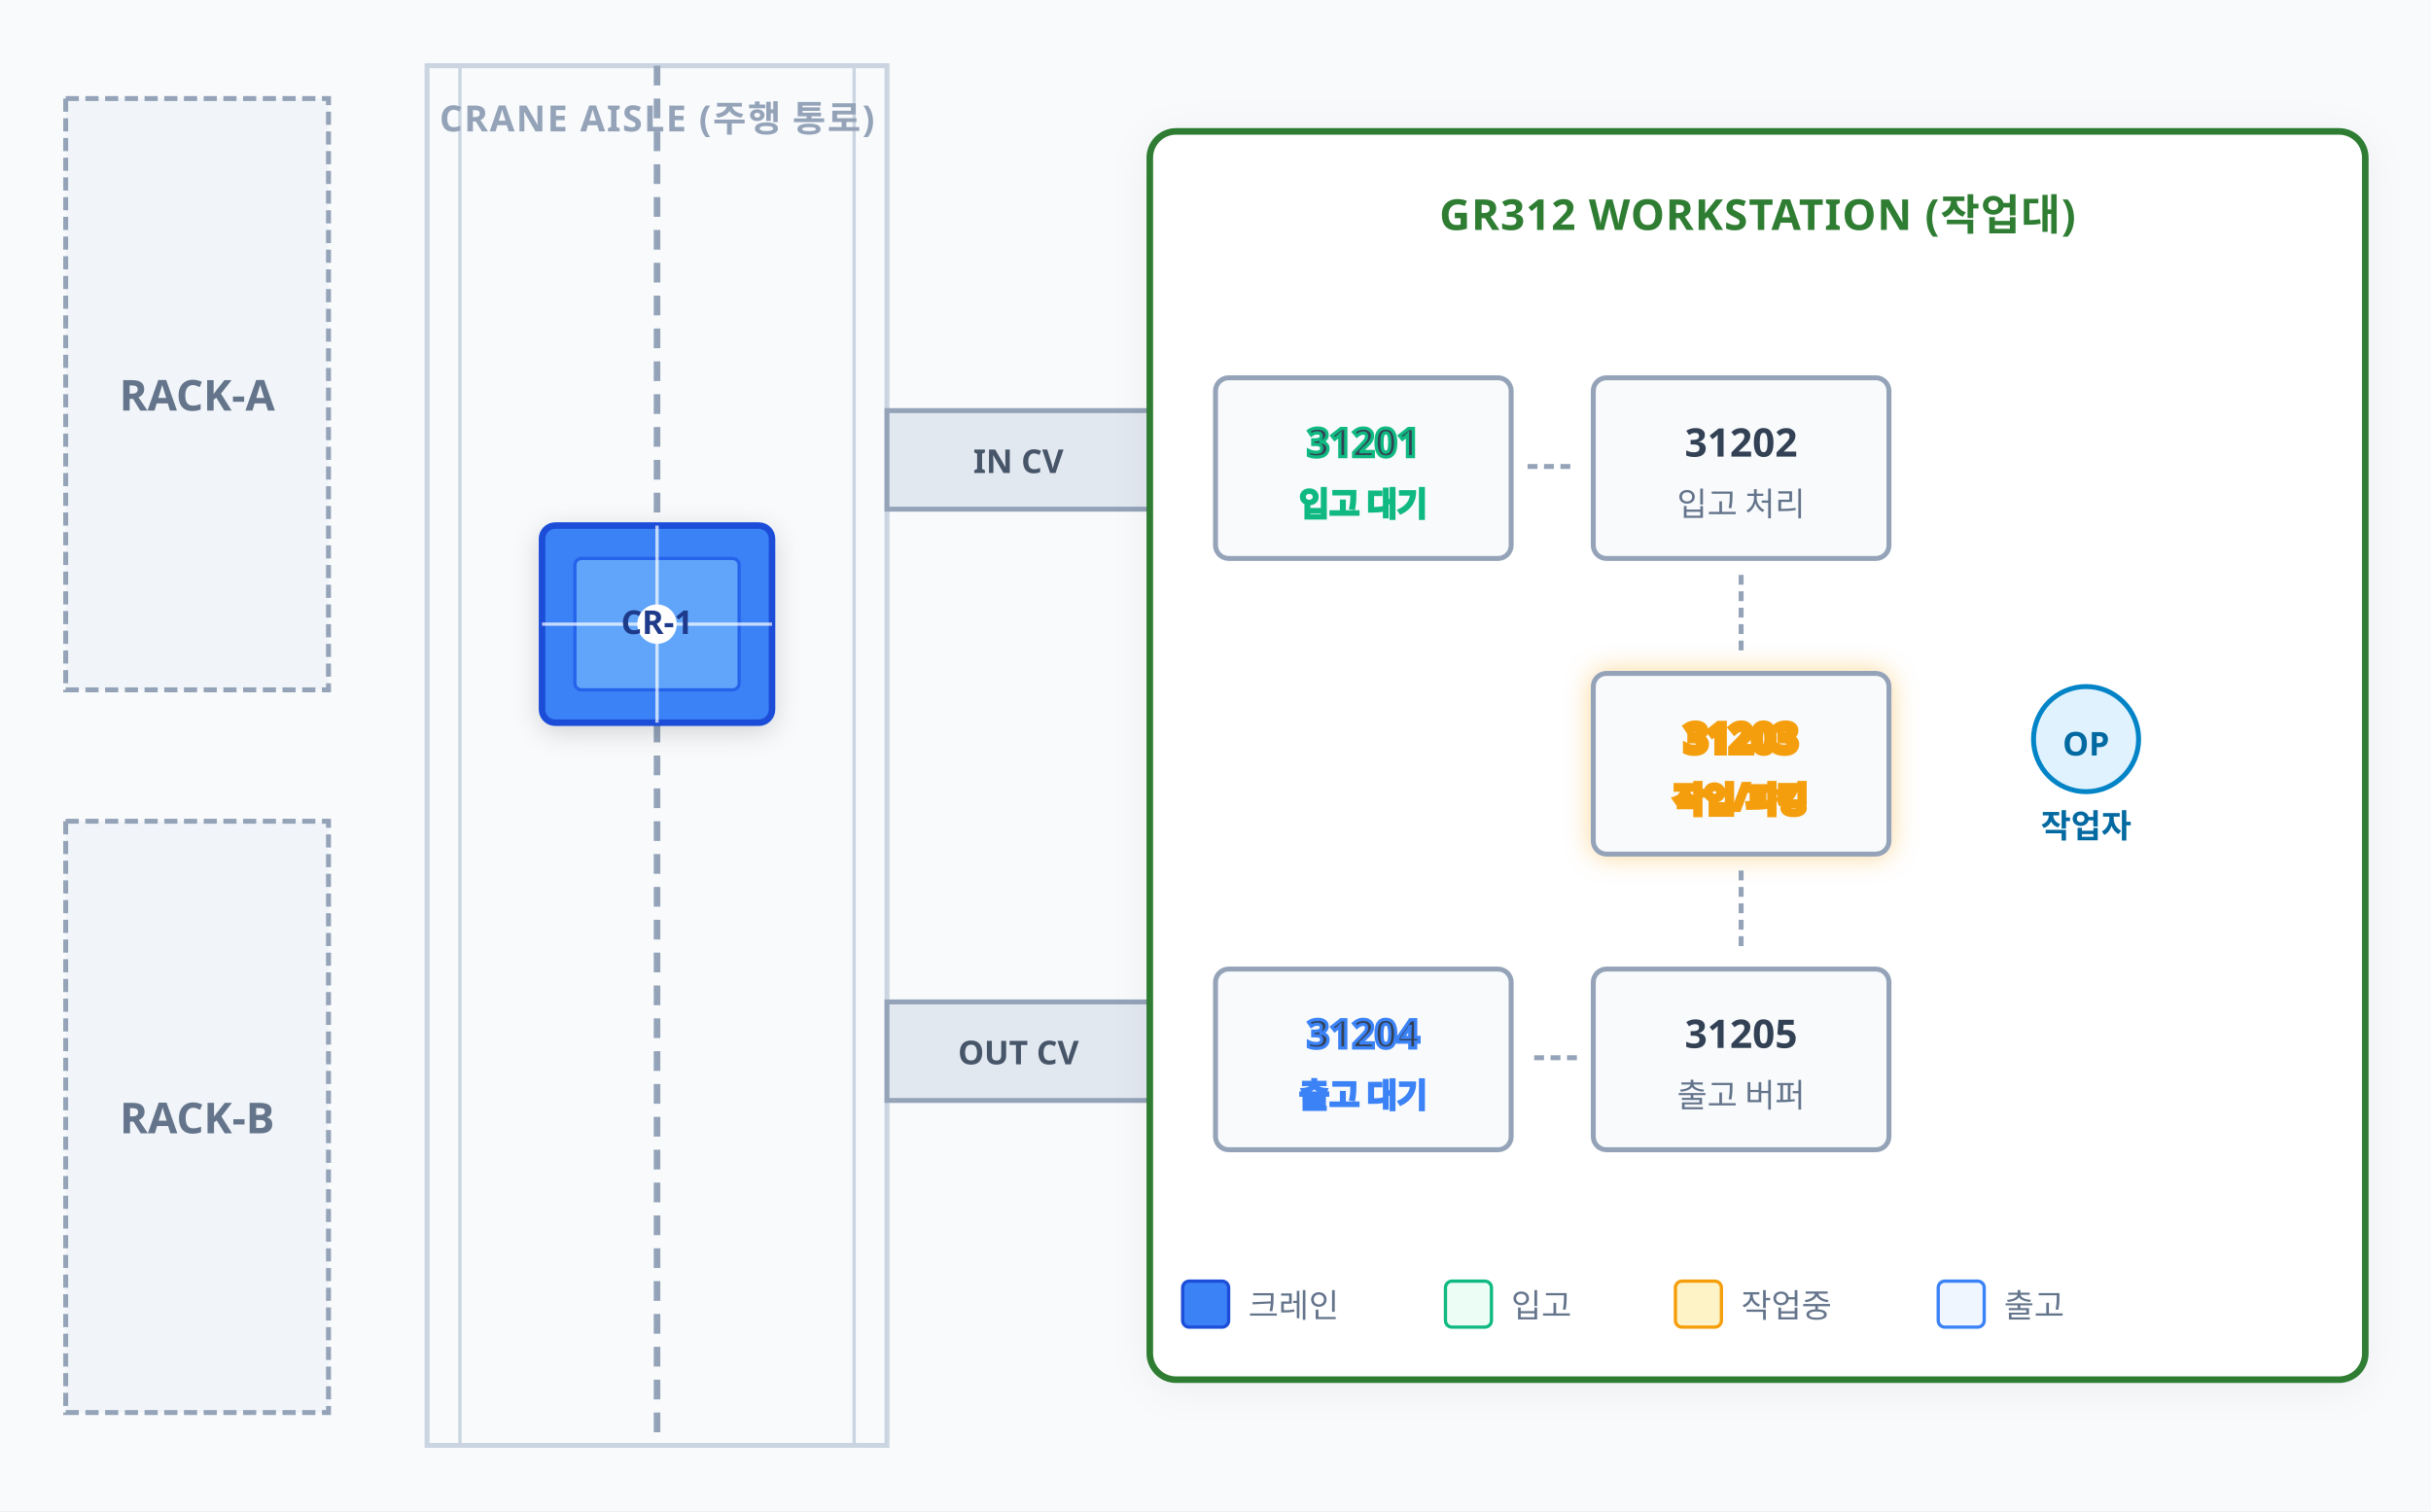
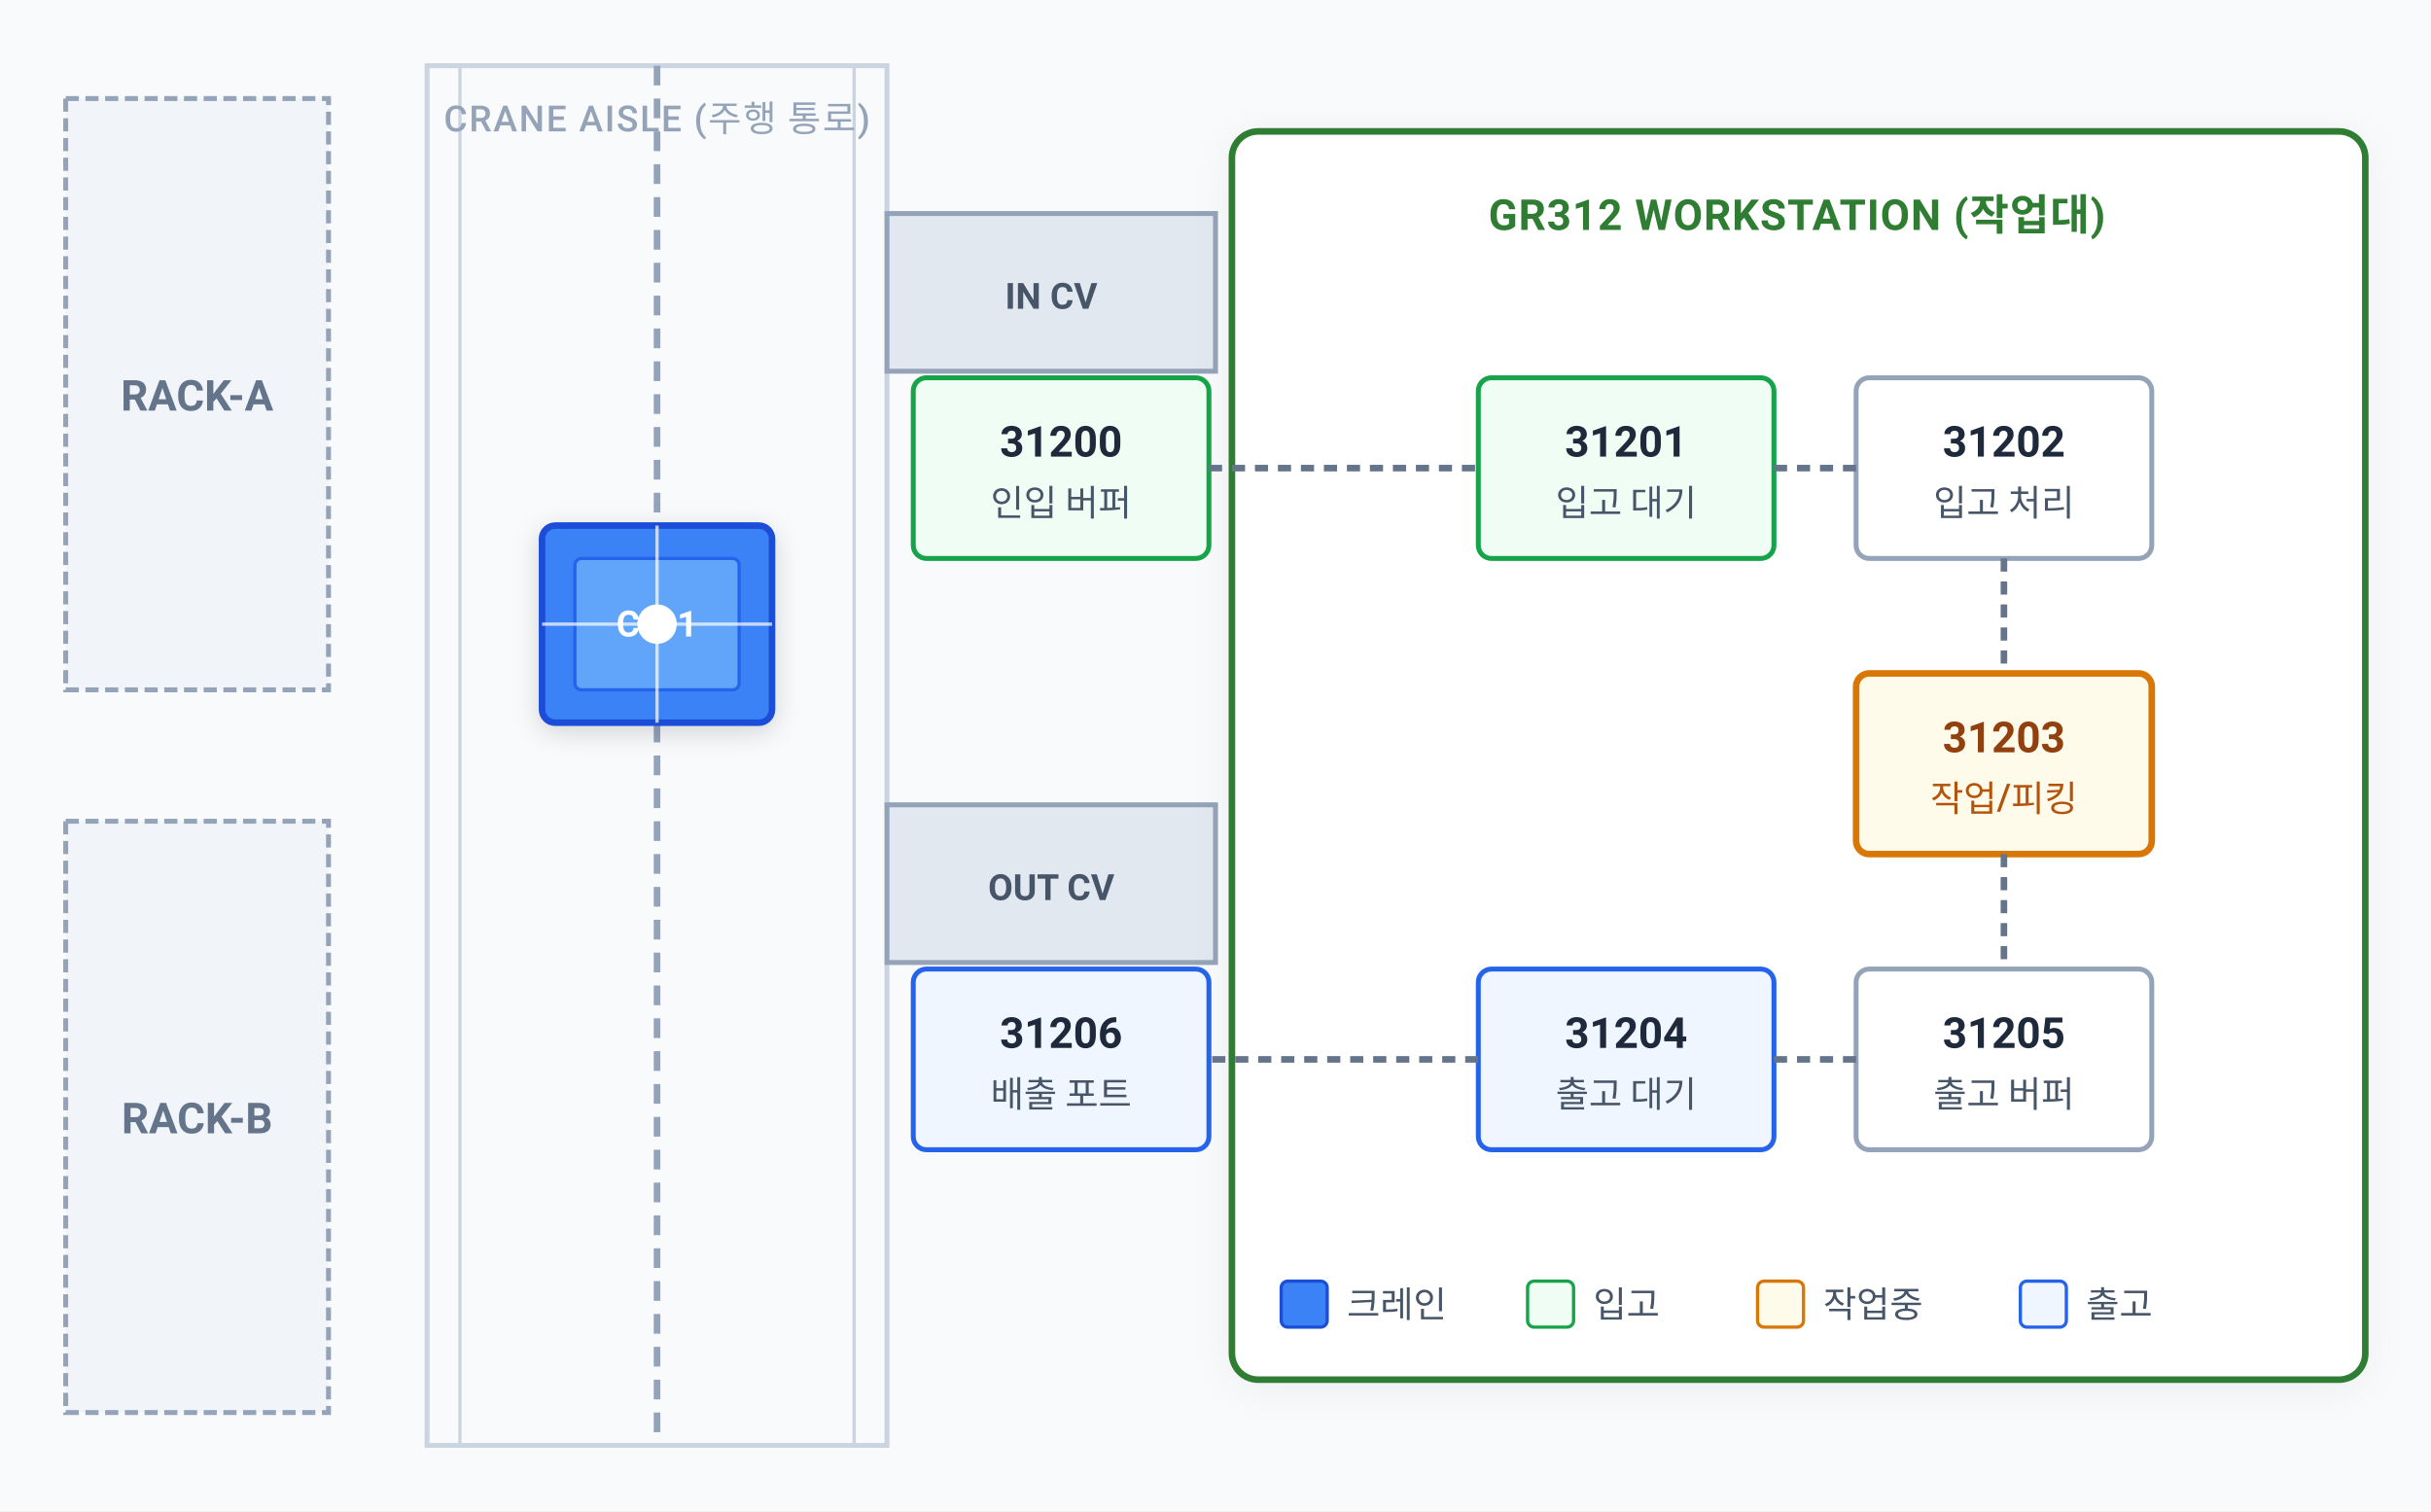
<svg xmlns="http://www.w3.org/2000/svg" viewBox="0 0 740 460" width="100%" height="100%">
  <defs>
    <style>
      .svg-bg { fill: #f8fafc; }
      .grid-line { stroke: #e2e8f0; stroke-width: 0.5; }
      .rack-boundary { fill: #f1f5f9; stroke: #94a3b8; stroke-width: 1.5; stroke-dasharray: 4, 2; }
-       .rack-text { font-size: 13px; font-weight: 700; fill: #64748b; font-family: sans-serif; }
+       .rack-text { font-size: 13px; font-weight: 600; fill: #64748b; font-family: -apple-system, BlinkMacSystemFont, "Segoe UI", Roboto, sans-serif; }
      .aisle-boundary { fill: #f8fafc; stroke: #cbd5e1; stroke-width: 1.5; }
      .rail-center-line { stroke: #94a3b8; stroke-width: 2; stroke-dasharray: 6, 4; }
      .rail-side-line { stroke: #cbd5e1; stroke-width: 1; }
-       .aisle-label { font-size: 11px; font-weight: 600; fill: #94a3b8; letter-spacing: 0.5px; font-family: sans-serif; }
+       .aisle-label { font-size: 11px; font-weight: 500; fill: #94a3b8; letter-spacing: 0.5px; font-family: -apple-system, BlinkMacSystemFont, "Segoe UI", Roboto, sans-serif; }
+       
+       /* 크레인 */
      .crane-unit {
        transition: transform 1.2s cubic-bezier(0.25, 0.1, 0.25, 1.0);
        will-change: transform;
      }
      .crane-body { fill: #3b82f6; stroke: #1d4ed8; stroke-width: 2; filter: drop-shadow(0 2px 4px rgba(0, 0, 0, 0.15)); }
      .crane-inner { fill: #60a5fa; stroke: #2563eb; stroke-width: 1; }
      .crane-cross { stroke: #ffffff; stroke-width: 1; opacity: 0.7; }
      .crane-center-dot { fill: #ffffff; }
-       .crane-label { font-size: 10px; font-weight: 800; fill: #1e3a8a; font-family: sans-serif; }
+       .crane-label { font-size: 11px; font-weight: 700; fill: #ffffff; font-family: -apple-system, BlinkMacSystemFont, "Segoe UI", Roboto, sans-serif; dominant-baseline: central; }
+       
+       /* 컨베이어 */
      .conveyor-lane { fill: #e2e8f0; stroke: #94a3b8; stroke-width: 1.5; }
-       .conveyor-label { font-size: 10px; font-weight: 700; fill: #475569; font-family: sans-serif; }
+       .conveyor-label { font-size: 11px; font-weight: 600; fill: #475569; font-family: -apple-system, BlinkMacSystemFont, "Segoe UI", Roboto, sans-serif; }
      .ws-boundary { fill: #ffffff; stroke: #2e7d32; stroke-width: 2; filter: drop-shadow(0 2px 6px rgba(0, 0, 0, 0.05)); }
-       .ws-title { font-size: 13px; font-weight: 700; fill: #2e7d32; letter-spacing: 0.3px; font-family: sans-serif; }
-       .tray-rect { fill: #f8fafc; stroke: #94a3b8; stroke-width: 1.5; transition: all 0.2s ease; }
-       .tray-inbound { fill: #ecfdf5; stroke: #10b981; }
-       .tray-outbound { fill: #eff6ff; stroke: #3b82f6; }
-       .tray-active { fill: #fef3c7; stroke: #f59e0b; stroke-width: 2; filter: drop-shadow(0 0 4px rgba(245, 158, 11, 0.4)); }
-       .tray-title { font-size: 12px; font-weight: 700; fill: #334155; font-family: sans-serif; pointer-events: none; }
-       .tray-sub { font-size: 10px; font-weight: 500; fill: #64748b; font-family: sans-serif; pointer-events: none; }
+       .ws-title { font-size: 13px; font-weight: 700; fill: #2e7d32; letter-spacing: 0.3px; font-family: -apple-system, BlinkMacSystemFont, "Segoe UI", Roboto, sans-serif; }
+       
+       /* 포지션 노드 */
+       .tray-rect { fill: #ffffff; stroke: #94a3b8; stroke-width: 1.5; transition: all 0.2s ease; }
+       .tray-inbound .tray-rect { fill: #f0fdf4; stroke: #16a34a; }
+       .tray-outbound .tray-rect { fill: #eff6ff; stroke: #2563eb; }
+       .tray-active .tray-rect { fill: #fffbeb; stroke: #d97706; stroke-width: 2; }
+       
+       /* 노드 라벨 텍스트 */
+       .tray-title { font-size: 13px; font-weight: 700; fill: #1e293b; font-family: -apple-system, BlinkMacSystemFont, "Segoe UI", Roboto, sans-serif; pointer-events: none; }
+       .tray-sub { font-size: 11px; font-weight: 500; fill: #475569; font-family: -apple-system, BlinkMacSystemFont, "Segoe UI", Roboto, sans-serif; pointer-events: none; }
      .active-title { fill: #92400e; }
      .active-sub { fill: #b45309; }
+       
      .clickable { cursor: pointer; }
-       .clickable:hover .tray-rect { filter: brightness(0.92); stroke-width: 2; }
-       .clickable:hover.tray-active .tray-rect { filter: drop-shadow(0 0 8px rgba(245, 158, 11, 0.7)); }
-       .operator-icon-bg { fill: #e0f2fe; stroke: #0284c7; stroke-width: 1.5; }
-       .operator-icon { font-size: 10px; font-weight: 800; fill: #0369a1; font-family: sans-serif; }
-       .operator-text { font-size: 10px; font-weight: 600; fill: #0369a1; font-family: sans-serif; }
-       .flow-arrow { stroke: #94a3b8; stroke-width: 1.5; stroke-dasharray: 3, 2; fill: none; }
+       .clickable:hover .tray-rect { stroke-width: 2; stroke: #1e40af; }
+       
+       /* 흐름 연결 패스 (상단 레이어로 돋보이게 보정) */
+       .flow-arrow { stroke: #64748b; stroke-width: 2; stroke-dasharray: 4, 3; fill: none; }
+       
+       /* 범례 */
      .legend-crane { fill: #3b82f6; stroke: #1d4ed8; }
-       .legend-inbound { fill: #ecfdf5; stroke: #10b981; }
-       .legend-active { fill: #fef3c7; stroke: #f59e0b; }
-       .legend-outbound { fill: #eff6ff; stroke: #3b82f6; }
-       .legend-text { font-size: 10px; font-weight: 500; fill: #64748b; font-family: sans-serif; }
-     /* 실시간 트레이(Tray/Carrier) 렌더링 스타일 */
-     .tray-unit {
-       transition: transform 0.8s cubic-bezier(0.25, 0.1, 0.25, 1.0);
-       will-change: transform;
-       cursor: pointer;
-     }
-     .tray-base {
-       fill: #1976D2;
-       stroke: #0D47A1;
-       stroke-width: 1.5;
-       rx: 6;
-       ry: 6;
-       filter: drop-shadow(0 2px 5px rgba(0, 0, 0, 0.25));
-     }
-     .tray-inner {
-       fill: #2196F3;
-       rx: 3;
-       ry: 3;
-     }
-     .tray-label {
-       font-family: -apple-system, BlinkMacSystemFont, "Segoe UI", Roboto, sans-serif;
-       font-size: 11px;
-       font-weight: 700;
-       fill: #FFFFFF;
-       text-anchor: middle;
-       dominant-baseline: central;
-       pointer-events: none;
-     }
-   </style>
+       .legend-inbound { fill: #f0fdf4; stroke: #16a34a; }
+       .legend-active { fill: #fffbeb; stroke: #d97706; }
+       .legend-outbound { fill: #eff6ff; stroke: #2563eb; }
+       .legend-text { font-size: 11px; font-weight: 500; fill: #475569; font-family: -apple-system, BlinkMacSystemFont, "Segoe UI", Roboto, sans-serif; }
+       
+       /* 실시간 트레이 */
+       .tray-unit {
+         transition: transform 0.8s cubic-bezier(0.25, 0.1, 0.25, 1.0);
+         will-change: transform;
+         cursor: pointer;
+       }
+       .tray-base {
+         fill: #1976D2;
+         stroke: #0D47A1;
+         stroke-width: 1.5;
+         rx: 6; ry: 6;
+         filter: drop-shadow(0 2px 5px rgba(0,0,0,0.25));
+       }
+       .tray-inner { fill: #2196F3; rx: 3; ry: 3; }
+       .tray-label {
+         font-family: -apple-system, BlinkMacSystemFont, "Segoe UI", Roboto, sans-serif;
+         font-size: 11px;
+         font-weight: 700;
+         fill: #FFFFFF;
+         text-anchor: middle;
+         dominant-baseline: central;
+         pointer-events: none;
+       }
+     </style>
    <pattern id="gridPattern" width="20" height="20" patternUnits="userSpaceOnUse">
      <path d="M 20 0 L 0 0 0 20" fill="none" class="grid-line" />
    </pattern>
  </defs>
  <rect width="100%" height="100%" fill="url(#gridPattern)" class="svg-bg" />
  <g class="rack-group">
    <rect x="20" y="30" width="80" height="180" class="rack-boundary" />
    <text x="60" y="125" class="rack-text" text-anchor="middle">RACK-A</text>
    <rect x="20" y="250" width="80" height="180" class="rack-boundary" />
    <text x="60" y="345" class="rack-text" text-anchor="middle">RACK-B</text>
  </g>
  <g class="crane-aisle-group">
    <rect x="130" y="20" width="140" height="420" class="aisle-boundary" />
    <line x1="200" y1="20" x2="200" y2="440" class="rail-center-line" />
    <line x1="140" y1="20" x2="140" y2="440" class="rail-side-line" />
    <line x1="260" y1="20" x2="260" y2="440" class="rail-side-line" />
-     <text x="200" y="40" class="aisle-label" text-anchor="middle">
-       CRANE AISLE (주행 통로)
-     </text>
+     <text x="200" y="40" class="aisle-label" text-anchor="middle">CRANE AISLE (주행 통로)</text>
    <g id="crane-unit" class="crane-unit" transform="translate(200, 190)">
      <rect x="-35" y="-30" width="70" height="60" rx="4" class="crane-body" />
      <rect x="-25" y="-20" width="50" height="40" rx="2" class="crane-inner" />
      <line x1="0" y1="-30" x2="0" y2="30" class="crane-cross" />
      <line x1="-35" y1="0" x2="35" y2="0" class="crane-cross" />
      <circle cx="0" cy="0" r="6" class="crane-center-dot" />
-       <text x="0" y="3" class="crane-label" text-anchor="middle">CR-1</text>
+       <text x="0" y="0" class="crane-label" text-anchor="middle">CR-1</text>
    </g>
  </g>
-   <g class="conveyor-connection">
-     <rect x="270" y="125" width="80" height="30" class="conveyor-lane" />
-     <text x="310" y="144" class="conveyor-label" text-anchor="middle">IN CV</text>
-     <rect x="270" y="305" width="80" height="30" class="conveyor-lane" />
-     <text x="310" y="324" class="conveyor-label" text-anchor="middle">OUT CV</text>
+   <g class="conveyor-connection-in">
+     <rect x="270" y="65" width="100" height="48" class="conveyor-lane" />
+     <text x="320" y="94" class="conveyor-label" text-anchor="middle">IN CV</text>
+   </g>
+   <g class="conveyor-connection-out">
+     <rect x="270" y="245" width="100" height="48" class="conveyor-lane" />
+     <text x="320" y="274" class="conveyor-label" text-anchor="middle">OUT CV</text>
  </g>
  <g class="workstation-group">
-     <rect x="350" y="40" width="370" height="380" rx="8" class="ws-boundary" />
-     <text x="535" y="70" class="ws-title" text-anchor="middle">
-       GR312 WORKSTATION (작업대)
-     </text>
-     <g id="pos-31201" class="tray-position tray-inbound clickable" transform="translate(370, 115)">
+     <rect x="375" y="40" width="345" height="380" rx="8" class="ws-boundary" />
+     <text x="547" y="70" class="ws-title" text-anchor="middle">GR312 WORKSTATION (작업대)</text>
+   </g>
+   <g class="position-nodes">
+     <g id="pos-31200" class="tray-position tray-inbound clickable" transform="translate(278, 115)">
+       <rect width="90" height="55" rx="4" class="tray-rect" />
+       <text x="45" y="24" class="tray-title" text-anchor="middle">31200</text>
+       <text x="45" y="42" class="tray-sub" text-anchor="middle">인입 버퍼</text>
+     </g>
+     <g id="pos-31201" class="tray-position tray-inbound clickable" transform="translate(450, 115)">
      <rect width="90" height="55" rx="4" class="tray-rect" />
      <text x="45" y="24" class="tray-title" text-anchor="middle">31201</text>
      <text x="45" y="42" class="tray-sub" text-anchor="middle">입고 대기</text>
    </g>
-     <g id="pos-31202" class="tray-position clickable" transform="translate(485, 115)">
+     <g id="pos-31202" class="tray-position clickable" transform="translate(565, 115)">
      <rect width="90" height="55" rx="4" class="tray-rect" />
      <text x="45" y="24" class="tray-title" text-anchor="middle">31202</text>
      <text x="45" y="42" class="tray-sub" text-anchor="middle">입고 처리</text>
    </g>
-     <g id="pos-31203" class="tray-position tray-active clickable" transform="translate(485, 205)">
+     <g id="pos-31203" class="tray-position tray-active clickable" transform="translate(565, 205)">
      <rect width="90" height="55" rx="4" class="tray-rect" />
      <text x="45" y="24" class="tray-title active-title" text-anchor="middle">31203</text>
      <text x="45" y="42" class="tray-sub active-sub" text-anchor="middle">작업/피킹</text>
    </g>
-     <g class="operator-area" transform="translate(600, 200)">
-       <circle cx="35" cy="25" r="16" class="operator-icon-bg" />
-       <text x="35" y="30" class="operator-icon" text-anchor="middle">OP</text>
-       <text x="35" y="55" class="operator-text" text-anchor="middle">작업자</text>
-     </g>
-     <g id="pos-31204" class="tray-position tray-outbound clickable" transform="translate(370, 295)">
+     <g id="pos-31204" class="tray-position tray-outbound clickable" transform="translate(450, 295)">
      <rect width="90" height="55" rx="4" class="tray-rect" />
      <text x="45" y="24" class="tray-title" text-anchor="middle">31204</text>
      <text x="45" y="42" class="tray-sub" text-anchor="middle">출고 대기</text>
    </g>
-     <g id="pos-31205" class="tray-position clickable" transform="translate(485, 295)">
+     <g id="pos-31205" class="tray-position clickable" transform="translate(565, 295)">
      <rect width="90" height="55" rx="4" class="tray-rect" />
      <text x="45" y="24" class="tray-title" text-anchor="middle">31205</text>
      <text x="45" y="42" class="tray-sub" text-anchor="middle">출고 버퍼</text>
    </g>
-     <path d="M 465 142 L 480 142" class="flow-arrow" />
-     <path d="M 530 175 L 530 200" class="flow-arrow" />
-     <path d="M 530 265 L 530 290" class="flow-arrow" />
-     <path d="M 480 322 L 465 322" class="flow-arrow" />
+     <g id="pos-31206" class="tray-position tray-outbound clickable" transform="translate(278, 295)">
+       <rect width="90" height="55" rx="4" class="tray-rect" />
+       <text x="45" y="24" class="tray-title" text-anchor="middle">31206</text>
+       <text x="45" y="42" class="tray-sub" text-anchor="middle">배출 포트</text>
+     </g>
  </g>
-   <g class="legend-group" transform="translate(360, 390)">
+   <g class="flow-path-layer">
+     <path id="path-14" d="M 368 142.5 L 450 142.5" class="flow-arrow" />
+     <path d="M 540 142.5 L 565 142.5" class="flow-arrow" />
+     <path d="M 610 170 L 610 205" class="flow-arrow" />
+     <path d="M 610 260 L 610 295" class="flow-arrow" />
+     <path d="M 565 322.5 L 540 322.5" class="flow-arrow" />
+     <path id="path-15" d="M 450 322.5 L 368 322.5" class="flow-arrow" />
+   </g>
+   <g class="legend-group" transform="translate(390, 390)">
    <rect x="0" y="0" width="14" height="14" rx="2" class="legend-crane" />
    <text x="20" y="11" class="legend-text">크레인</text>
-     <rect x="80" y="0" width="14" height="14" rx="2" class="legend-inbound" />
-     <text x="100" y="11" class="legend-text">입고</text>
-     <rect x="150" y="0" width="14" height="14" rx="2" class="legend-active" />
-     <text x="170" y="11" class="legend-text">작업중</text>
-     <rect x="230" y="0" width="14" height="14" rx="2" class="legend-outbound" />
-     <text x="250" y="11" class="legend-text">출고</text>
+     <rect x="75" y="0" width="14" height="14" rx="2" class="legend-inbound" />
+     <text x="95" y="11" class="legend-text">입고</text>
+     <rect x="145" y="0" width="14" height="14" rx="2" class="legend-active" />
+     <text x="165" y="11" class="legend-text">작업중</text>
+     <rect x="225" y="0" width="14" height="14" rx="2" class="legend-outbound" />
+     <text x="245" y="11" class="legend-text">출고</text>
  </g>
-   <g id="tray-layer">
-   </g>
+   <g id="tray-layer" />
</svg>
